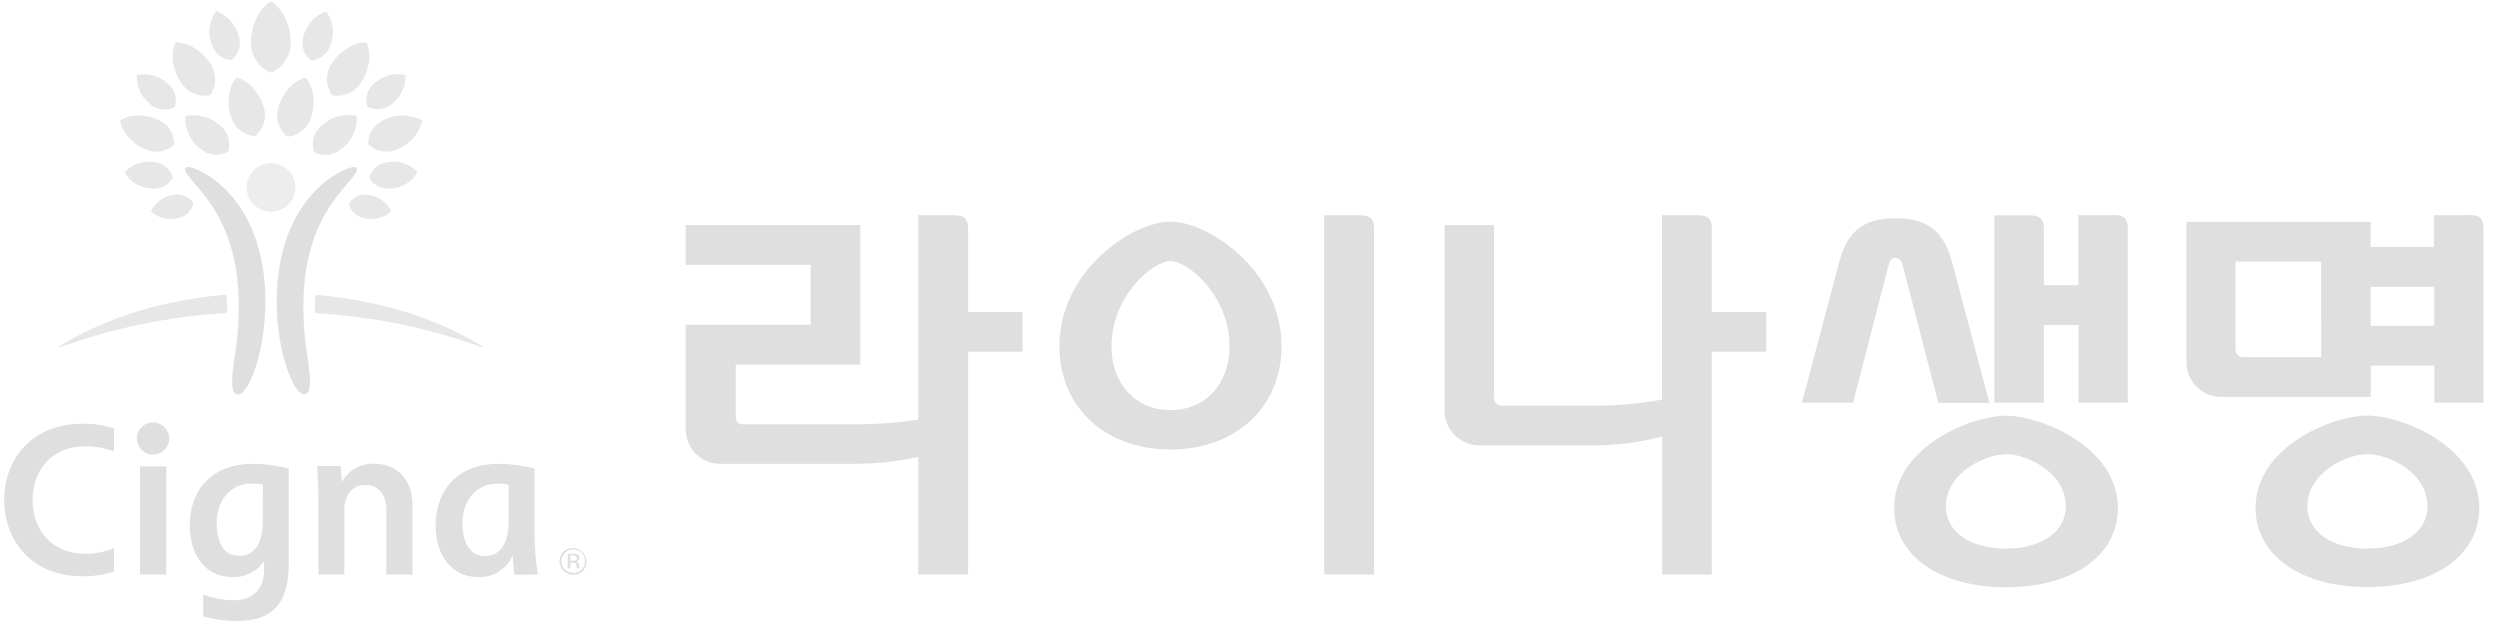
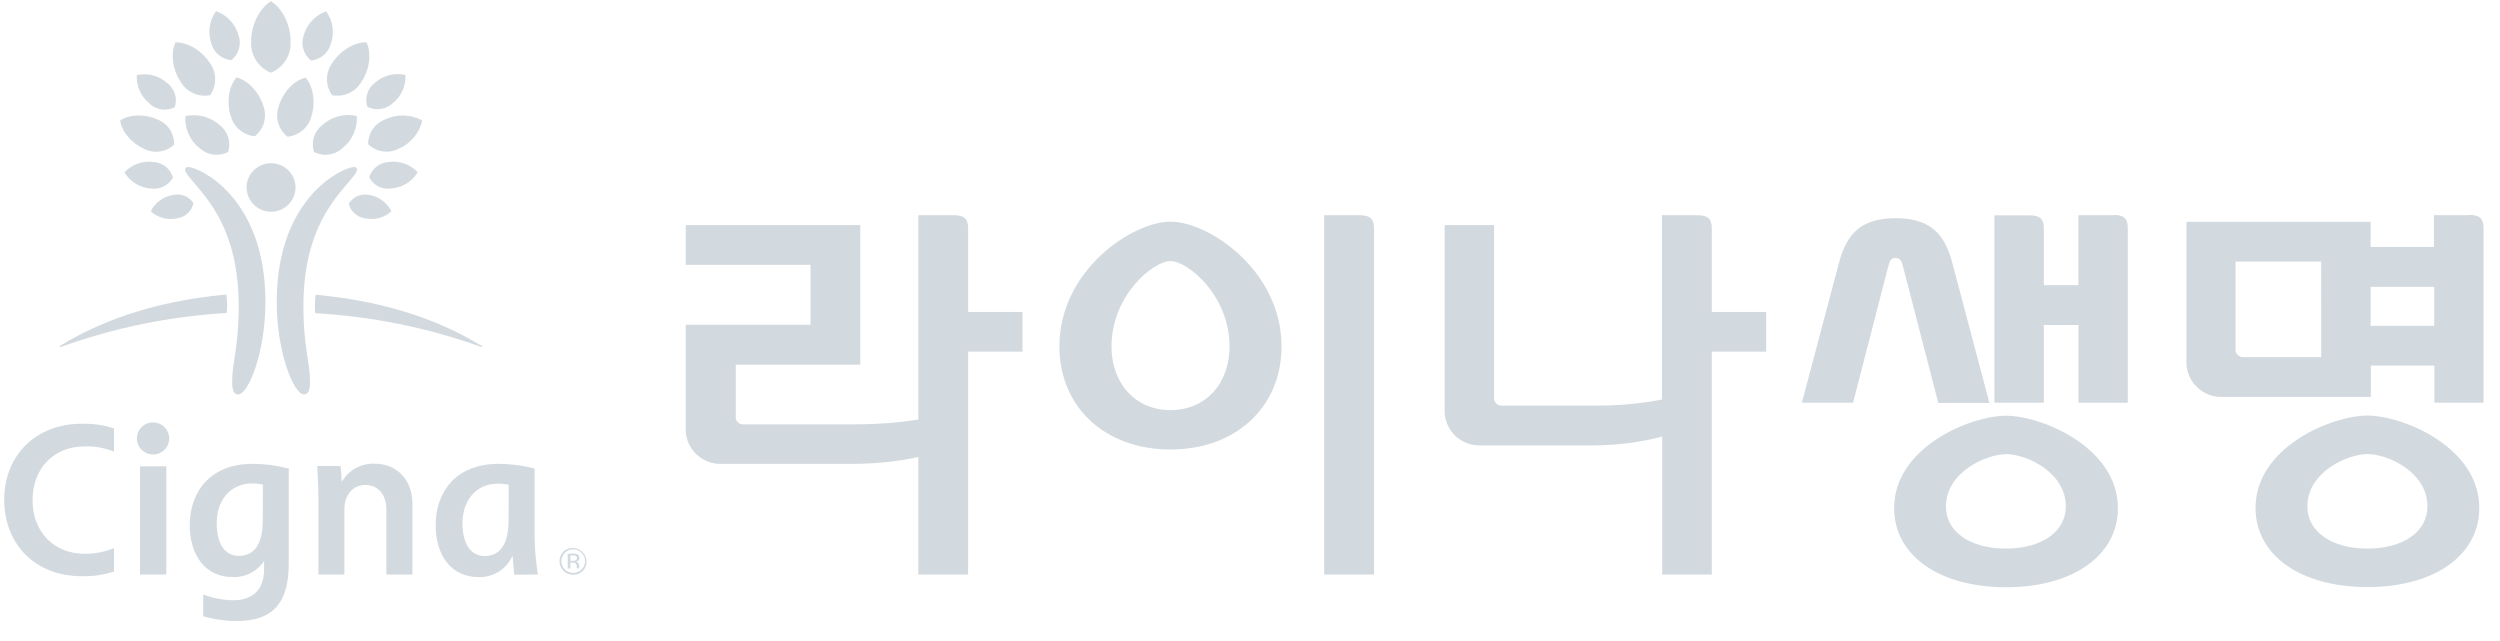
<svg xmlns="http://www.w3.org/2000/svg" width="121" height="31" viewBox="0 0 121 31" fill="none">
-   <g style="mix-blend-mode:luminosity" opacity="0.2">
-     <path d="M9.104 8.083C9.603 8.083 12.847 9.506 12.847 14.615C12.847 17.055 12.021 19.09 11.531 19.09C11.315 19.09 11.234 18.878 11.234 18.467C11.234 17.553 11.554 16.762 11.554 14.834C11.554 11.108 10.01 9.605 9.318 8.759C9.113 8.508 8.961 8.346 8.961 8.197C8.961 8.138 9.003 8.083 9.104 8.083ZM17.28 8.197C17.28 8.346 17.126 8.508 16.921 8.759C16.231 9.605 14.685 11.108 14.685 14.834C14.685 16.762 15.005 17.562 15.005 18.467C15.005 18.878 14.924 19.09 14.708 19.09C14.22 19.09 13.392 17.055 13.392 14.615C13.392 9.506 16.638 8.083 17.137 8.083C17.236 8.083 17.28 8.138 17.28 8.197Z" fill="#007BC6" />
-     <path d="M11.936 9.106C11.942 9.338 12.017 9.562 12.152 9.752C12.286 9.941 12.474 10.087 12.691 10.171C12.909 10.255 13.146 10.273 13.374 10.223C13.602 10.174 13.81 10.058 13.973 9.891C14.135 9.725 14.243 9.514 14.286 9.286C14.328 9.059 14.301 8.823 14.209 8.61C14.117 8.397 13.964 8.216 13.769 8.089C13.573 7.963 13.345 7.896 13.111 7.897C12.954 7.9 12.798 7.933 12.653 7.994C12.508 8.056 12.377 8.146 12.267 8.258C12.157 8.37 12.07 8.503 12.012 8.648C11.954 8.794 11.925 8.949 11.927 9.106" fill="#F49C00" />
-     <path d="M6.966 7.198C6.348 6.92 5.883 6.362 5.816 5.828C6.276 5.528 7.003 5.505 7.622 5.782C7.867 5.877 8.076 6.045 8.22 6.263C8.364 6.481 8.435 6.739 8.425 7C8.235 7.179 7.993 7.296 7.734 7.333C7.474 7.37 7.209 7.325 6.976 7.205L6.966 7.198ZM8.74 3.956C8.342 3.349 8.248 2.586 8.496 2.047C9.085 2.047 9.757 2.435 10.155 3.043C10.32 3.27 10.411 3.542 10.414 3.823C10.417 4.103 10.332 4.377 10.171 4.608C9.894 4.661 9.607 4.627 9.351 4.51C9.094 4.393 8.881 4.2 8.74 3.956ZM9.66 7.175C9.428 6.991 9.244 6.753 9.124 6.483C9.004 6.212 8.951 5.917 8.97 5.622C9.261 5.556 9.563 5.561 9.851 5.635C10.139 5.71 10.405 5.852 10.627 6.049C10.824 6.197 10.969 6.403 11.043 6.637C11.118 6.871 11.117 7.122 11.041 7.356C10.82 7.472 10.568 7.515 10.32 7.481C10.072 7.447 9.842 7.337 9.66 7.166V7.175ZM11.165 5.611C10.953 4.925 11.073 4.18 11.45 3.744C12.007 3.893 12.532 4.448 12.745 5.115C12.841 5.373 12.854 5.654 12.78 5.919C12.707 6.184 12.553 6.419 12.338 6.593C12.063 6.57 11.802 6.461 11.591 6.283C11.381 6.105 11.232 5.866 11.165 5.599V5.611ZM8.579 10.566C8.354 10.617 8.119 10.613 7.896 10.554C7.672 10.496 7.466 10.384 7.295 10.23C7.396 10.023 7.545 9.843 7.731 9.705C7.916 9.568 8.132 9.477 8.361 9.44C8.547 9.392 8.744 9.404 8.924 9.474C9.104 9.543 9.257 9.667 9.361 9.828C9.325 10.017 9.23 10.189 9.09 10.321C8.95 10.453 8.771 10.538 8.579 10.564V10.566ZM7.284 9.124C7.025 9.104 6.776 9.023 6.556 8.886C6.336 8.75 6.152 8.563 6.021 8.341C6.197 8.151 6.417 8.006 6.662 7.919C6.907 7.832 7.169 7.805 7.427 7.84C7.643 7.853 7.85 7.931 8.019 8.066C8.189 8.2 8.312 8.383 8.372 8.59C8.269 8.78 8.109 8.933 7.914 9.028C7.719 9.123 7.498 9.155 7.284 9.12V9.124ZM7.236 5.007C7.03 4.844 6.867 4.635 6.76 4.396C6.653 4.158 6.604 3.897 6.619 3.637C6.877 3.577 7.146 3.581 7.402 3.647C7.658 3.713 7.895 3.84 8.091 4.016C8.268 4.149 8.398 4.333 8.464 4.542C8.53 4.752 8.528 4.977 8.46 5.186C8.263 5.288 8.04 5.326 7.821 5.296C7.601 5.267 7.397 5.169 7.236 5.019V5.007ZM10.226 2.097C10.136 1.838 10.11 1.561 10.15 1.29C10.19 1.019 10.295 0.761 10.457 0.539C10.715 0.63 10.948 0.781 11.136 0.98C11.324 1.179 11.462 1.419 11.538 1.681C11.618 1.896 11.628 2.13 11.568 2.351C11.507 2.571 11.378 2.768 11.2 2.912C10.97 2.893 10.752 2.803 10.577 2.655C10.402 2.506 10.278 2.307 10.222 2.085L10.226 2.097ZM2.892 16.771C2.892 16.785 2.892 16.796 2.922 16.796C2.951 16.791 2.98 16.782 3.007 16.771C5.569 15.853 8.251 15.308 10.97 15.151C10.984 15.046 10.992 14.941 10.995 14.836C10.994 14.642 10.981 14.448 10.958 14.255C7.24 14.591 4.675 15.663 2.989 16.691C2.92 16.732 2.89 16.743 2.89 16.771H2.892ZM17.821 6.993C17.813 6.732 17.887 6.476 18.032 6.26C18.178 6.043 18.388 5.877 18.633 5.784C18.916 5.648 19.227 5.581 19.541 5.589C19.855 5.597 20.163 5.679 20.439 5.83C20.371 6.133 20.231 6.415 20.031 6.654C19.831 6.892 19.576 7.08 19.288 7.201C19.055 7.321 18.79 7.365 18.529 7.328C18.269 7.292 18.027 7.175 17.837 6.995L17.821 6.993ZM16.068 4.598C15.908 4.369 15.823 4.097 15.826 3.818C15.829 3.539 15.919 3.268 16.084 3.043C16.482 2.435 17.151 2.04 17.742 2.047C17.988 2.579 17.896 3.349 17.498 3.956C17.358 4.199 17.145 4.393 16.888 4.51C16.631 4.626 16.345 4.661 16.068 4.608V4.598ZM15.198 7.356C15.121 7.121 15.119 6.868 15.194 6.632C15.268 6.397 15.414 6.19 15.612 6.04C15.834 5.842 16.101 5.7 16.389 5.626C16.678 5.552 16.98 5.547 17.271 5.613C17.29 5.908 17.237 6.203 17.116 6.473C16.996 6.744 16.813 6.981 16.581 7.166C16.399 7.337 16.169 7.447 15.921 7.481C15.674 7.515 15.421 7.472 15.2 7.356H15.198ZM13.9 6.604C13.686 6.431 13.532 6.195 13.46 5.93C13.387 5.665 13.399 5.384 13.495 5.126C13.705 4.441 14.232 3.893 14.791 3.755C15.166 4.192 15.285 4.943 15.074 5.622C15.007 5.889 14.858 6.128 14.648 6.306C14.438 6.484 14.176 6.593 13.9 6.616V6.604ZM16.891 9.842C16.993 9.681 17.144 9.555 17.321 9.483C17.498 9.411 17.694 9.396 17.88 9.44C18.108 9.476 18.324 9.567 18.509 9.704C18.694 9.842 18.843 10.021 18.943 10.228C18.772 10.382 18.567 10.494 18.343 10.552C18.119 10.611 17.885 10.614 17.66 10.564C17.468 10.538 17.289 10.453 17.149 10.321C17.008 10.189 16.913 10.017 16.877 9.828L16.891 9.842ZM17.867 8.594C17.926 8.386 18.05 8.202 18.22 8.067C18.389 7.932 18.597 7.853 18.814 7.84C19.071 7.805 19.333 7.831 19.577 7.917C19.822 8.004 20.041 8.147 20.218 8.336C20.086 8.558 19.902 8.746 19.682 8.882C19.462 9.019 19.211 9.1 18.953 9.12C18.738 9.155 18.518 9.123 18.324 9.028C18.129 8.933 17.969 8.78 17.867 8.59V8.594ZM17.779 5.176C17.71 4.968 17.709 4.743 17.775 4.533C17.841 4.323 17.971 4.139 18.147 4.007C18.344 3.83 18.581 3.704 18.838 3.638C19.095 3.572 19.363 3.568 19.622 3.627C19.637 3.888 19.588 4.149 19.481 4.388C19.373 4.626 19.209 4.836 19.003 4.998C18.842 5.149 18.637 5.246 18.418 5.276C18.199 5.306 17.975 5.267 17.779 5.165V5.176ZM15.044 2.922C14.865 2.777 14.736 2.581 14.676 2.36C14.615 2.139 14.626 1.905 14.706 1.69C14.781 1.428 14.919 1.188 15.106 0.99C15.294 0.791 15.526 0.64 15.785 0.548C15.947 0.77 16.052 1.028 16.092 1.299C16.132 1.57 16.105 1.847 16.015 2.106C15.959 2.328 15.834 2.526 15.659 2.675C15.484 2.823 15.266 2.913 15.037 2.933L15.044 2.922ZM23.241 16.702C21.557 15.674 18.992 14.603 15.276 14.265C15.25 14.457 15.237 14.651 15.237 14.845C15.237 14.966 15.258 15.128 15.26 15.16C17.982 15.313 20.668 15.855 23.234 16.771C23.261 16.782 23.29 16.791 23.319 16.796C23.34 16.796 23.349 16.796 23.349 16.771C23.349 16.746 23.319 16.732 23.25 16.691L23.241 16.702ZM13.111 3.518C12.815 3.398 12.563 3.19 12.392 2.921C12.22 2.653 12.137 2.339 12.154 2.021C12.154 1.201 12.545 0.422 13.111 0.057C13.677 0.411 14.066 1.199 14.066 2.021C14.083 2.338 14 2.653 13.829 2.921C13.658 3.189 13.407 3.397 13.111 3.518Z" fill="#4AB134" />
-     <path d="M6.626 21.206C6.623 21.36 6.666 21.512 6.75 21.642C6.834 21.772 6.955 21.874 7.098 21.935C7.241 21.997 7.399 22.014 7.551 21.986C7.704 21.957 7.845 21.884 7.956 21.776C8.067 21.668 8.143 21.529 8.174 21.378C8.205 21.227 8.191 21.07 8.132 20.927C8.072 20.784 7.972 20.662 7.843 20.576C7.713 20.491 7.561 20.445 7.406 20.445C7.304 20.444 7.204 20.463 7.109 20.501C7.015 20.539 6.93 20.595 6.857 20.665C6.785 20.736 6.727 20.82 6.687 20.913C6.648 21.006 6.627 21.105 6.626 21.206ZM12.716 25.204C12.716 26.404 12.255 26.904 11.565 26.904C10.875 26.904 10.489 26.324 10.489 25.305C10.489 24.286 11.089 23.402 12.2 23.402C12.376 23.4 12.551 23.418 12.723 23.456L12.716 25.204ZM12.782 27.174V27.564C12.782 28.633 12.12 29.052 11.294 29.052C10.794 29.046 10.3 28.951 9.835 28.77V29.828C10.358 29.98 10.901 30.058 11.446 30.057C12.969 30.057 13.976 29.431 13.976 27.29V22.677C13.41 22.53 12.827 22.453 12.242 22.449C10.104 22.449 9.184 23.872 9.184 25.419C9.184 26.833 9.902 27.932 11.275 27.932C11.566 27.941 11.854 27.877 12.113 27.747C12.372 27.617 12.594 27.424 12.759 27.187L12.782 27.174ZM5.519 26.527C5.067 26.714 4.581 26.808 4.091 26.803C2.644 26.803 1.576 25.773 1.576 24.206C1.576 22.639 2.634 21.606 4.091 21.606C4.58 21.591 5.066 21.677 5.519 21.86V20.738C5.018 20.572 4.49 20.495 3.962 20.509C1.714 20.509 0.203 22.051 0.203 24.199C0.203 26.23 1.595 27.889 3.962 27.889C4.49 27.903 5.018 27.826 5.519 27.66V26.527ZM24.614 25.211C24.614 26.41 24.142 26.911 23.464 26.911C22.785 26.911 22.385 26.331 22.385 25.312C22.385 24.293 22.988 23.409 24.096 23.409C24.273 23.407 24.449 23.425 24.621 23.463L24.614 25.211ZM26.034 27.809C25.944 27.236 25.891 26.658 25.875 26.079V22.677C25.309 22.53 24.727 22.453 24.142 22.449C22.003 22.449 21.085 23.872 21.085 25.419C21.085 26.833 21.8 27.932 23.174 27.932C23.51 27.941 23.842 27.852 24.128 27.676C24.414 27.5 24.642 27.245 24.784 26.943H24.819C24.819 27.107 24.876 27.66 24.89 27.816L26.034 27.809ZM8.05 22.572H6.775V27.809H8.05V22.572ZM15.412 27.809V24.188C15.412 23.701 15.368 22.769 15.354 22.556H16.488L16.541 23.294H16.562C16.719 23.028 16.945 22.808 17.216 22.658C17.488 22.508 17.795 22.432 18.106 22.44C19.3 22.44 19.962 23.31 19.962 24.395V27.809H18.699V24.645C18.699 23.975 18.327 23.473 17.683 23.473C17.038 23.473 16.668 24.005 16.668 24.645V27.809H15.412Z" fill="#007BC6" />
-     <path d="M27.869 26.907C27.82 26.885 27.767 26.876 27.713 26.88H27.605V27.142H27.722C27.763 27.144 27.805 27.139 27.844 27.126C27.867 27.118 27.887 27.102 27.901 27.082C27.915 27.061 27.921 27.037 27.92 27.012C27.922 26.992 27.919 26.971 27.91 26.953C27.902 26.934 27.889 26.919 27.872 26.907H27.869ZM27.731 26.793C27.799 26.79 27.867 26.798 27.931 26.818C27.967 26.832 27.998 26.858 28.018 26.891C28.038 26.924 28.047 26.962 28.044 27.001C28.047 27.029 28.041 27.057 28.029 27.082C28.016 27.108 27.997 27.129 27.973 27.145C27.941 27.164 27.904 27.176 27.867 27.181C27.892 27.183 27.916 27.19 27.938 27.203C27.96 27.215 27.979 27.232 27.994 27.252C28.017 27.285 28.031 27.324 28.033 27.364V27.416C28.032 27.435 28.032 27.453 28.033 27.471C28.032 27.483 28.032 27.496 28.033 27.508H27.913V27.421C27.913 27.337 27.89 27.279 27.842 27.254C27.797 27.234 27.748 27.226 27.699 27.229H27.605V27.515H27.476V26.802L27.731 26.793ZM27.34 26.756C27.287 26.809 27.244 26.872 27.216 26.941C27.187 27.01 27.172 27.084 27.172 27.159C27.172 27.233 27.186 27.308 27.215 27.377C27.244 27.446 27.286 27.509 27.339 27.561C27.392 27.614 27.455 27.657 27.525 27.685C27.594 27.714 27.669 27.729 27.744 27.729C27.82 27.729 27.894 27.714 27.964 27.686C28.033 27.657 28.097 27.616 28.15 27.563C28.258 27.456 28.318 27.311 28.318 27.159C28.318 27.008 28.258 26.863 28.15 26.756C28.097 26.703 28.034 26.66 27.965 26.631C27.895 26.602 27.82 26.587 27.745 26.587C27.67 26.587 27.595 26.602 27.525 26.631C27.456 26.66 27.393 26.703 27.34 26.756ZM28.217 27.627C28.092 27.751 27.922 27.82 27.745 27.82C27.568 27.82 27.399 27.751 27.273 27.627C27.212 27.565 27.163 27.492 27.129 27.412C27.096 27.331 27.079 27.245 27.08 27.158C27.079 27.071 27.096 26.985 27.13 26.904C27.163 26.824 27.213 26.751 27.276 26.69C27.403 26.577 27.569 26.517 27.739 26.522C27.91 26.527 28.072 26.596 28.193 26.716C28.313 26.836 28.383 26.997 28.387 27.167C28.392 27.336 28.331 27.501 28.217 27.627Z" fill="#007BC6" />
-     <path d="M66.503 27.807V11.059C66.503 10.561 66.289 10.415 65.781 10.415H64.09V27.807H66.503Z" fill="#007BC6" />
-     <path d="M82.851 27.807V17.022H85.485V15.096H82.851V11.059C82.851 10.561 82.639 10.415 82.131 10.415H80.44V19.338C79.366 19.541 78.275 19.639 77.182 19.631H72.696C72.645 19.634 72.594 19.627 72.546 19.609C72.498 19.591 72.455 19.564 72.419 19.528C72.382 19.492 72.354 19.449 72.336 19.402C72.317 19.355 72.309 19.304 72.312 19.254V10.894H69.919V19.923C69.924 20.145 69.973 20.364 70.064 20.567C70.155 20.77 70.286 20.953 70.449 21.105C70.612 21.257 70.804 21.375 71.014 21.453C71.223 21.531 71.446 21.566 71.67 21.557H77.191C78.291 21.55 79.385 21.408 80.449 21.132V27.807H82.851Z" fill="#007BC6" />
-     <path d="M59.509 16.772C59.509 18.584 58.334 19.849 56.652 19.849C54.97 19.849 53.797 18.577 53.797 16.772C53.797 14.284 55.828 12.635 56.652 12.635C57.475 12.635 59.509 14.284 59.509 16.772ZM56.65 10.727C54.809 10.727 51.275 13.08 51.275 16.768C51.275 19.706 53.486 21.757 56.65 21.757C59.813 21.757 62.026 19.701 62.026 16.768C62.026 13.08 58.497 10.727 56.65 10.727Z" fill="#007BC6" />
-     <path d="M114.583 21.977C115.561 21.977 117.488 22.838 117.488 24.511C117.488 25.731 116.322 26.551 114.583 26.551C112.844 26.551 111.677 25.731 111.677 24.511C111.677 22.838 113.633 21.977 114.583 21.977ZM114.583 20.113C112.86 20.113 109.167 21.637 109.167 24.586C109.167 26.871 111.344 28.415 114.583 28.415C117.822 28.415 119.998 26.878 119.998 24.586C119.998 21.637 116.297 20.113 114.583 20.113Z" fill="#007BC6" />
-     <path d="M46.858 27.807V17.022H49.49V15.096H46.858V11.059C46.858 10.561 46.647 10.415 46.138 10.415H44.445V20.309C43.469 20.459 42.483 20.535 41.496 20.538H35.974C35.925 20.541 35.875 20.533 35.829 20.515C35.782 20.497 35.74 20.469 35.706 20.433C35.671 20.398 35.645 20.355 35.629 20.308C35.612 20.262 35.606 20.212 35.611 20.163V17.65H41.638V10.894H33.188V12.82H39.23V15.717H33.188V20.819C33.193 21.041 33.242 21.26 33.333 21.463C33.424 21.666 33.555 21.849 33.718 22.001C33.881 22.153 34.073 22.271 34.283 22.349C34.492 22.426 34.716 22.461 34.939 22.452H41.256C42.328 22.452 43.397 22.342 44.445 22.123V27.807H46.858Z" fill="#007BC6" />
-     <path d="M97.082 21.978C98.057 21.978 99.985 22.839 99.985 24.512C99.985 25.732 98.819 26.552 97.082 26.552C95.345 26.552 94.183 25.732 94.183 24.518C94.183 22.846 96.139 21.985 97.091 21.985L97.082 21.978ZM97.091 20.121C95.368 20.121 91.675 21.644 91.675 24.594C91.675 26.878 93.852 28.423 97.091 28.423C100.33 28.423 102.507 26.885 102.507 24.594C102.507 21.644 98.805 20.121 97.091 20.121Z" fill="#007BC6" />
-     <path d="M114.739 13.885H117.815V15.77H114.739V13.885ZM112.346 17.285H108.585C108.534 17.288 108.483 17.281 108.436 17.263C108.388 17.246 108.345 17.218 108.308 17.183C108.272 17.148 108.244 17.105 108.225 17.058C108.207 17.011 108.198 16.961 108.201 16.91V12.663H112.342L112.346 17.285ZM119.478 10.415H117.801V11.953H114.739V10.735H105.824V17.575C105.829 17.797 105.878 18.016 105.969 18.219C106.06 18.422 106.191 18.605 106.354 18.758C106.517 18.91 106.709 19.029 106.918 19.106C107.128 19.184 107.351 19.22 107.575 19.211H114.75V17.696H117.824V19.492H120.203V11.039C120.203 10.548 119.991 10.401 119.49 10.401" fill="#007BC6" />
-     <path d="M102.268 10.415H100.593V13.801H98.923V11.059C98.923 10.568 98.711 10.422 98.209 10.422H96.53V19.492H98.923V15.729H100.597V19.492H102.985V11.039C102.985 10.548 102.774 10.401 102.272 10.401" fill="#007BC6" />
-     <path d="M91.749 12.489C91.979 12.489 92.044 12.647 92.11 12.916L93.813 19.501H96.288L94.489 12.711C94.11 11.262 93.364 10.561 91.758 10.561H91.74C90.13 10.561 89.389 11.262 89.009 12.711L87.21 19.492H89.688L91.388 12.907C91.455 12.638 91.531 12.48 91.749 12.48" fill="#007BC6" />
-   </g>
+   <path d="M9.104 8.083C9.603 8.083 12.847 9.506 12.847 14.615C12.847 17.055 12.021 19.09 11.531 19.09C11.315 19.09 11.234 18.878 11.234 18.467C11.234 17.553 11.554 16.762 11.554 14.834C11.554 11.108 10.01 9.605 9.318 8.759C9.113 8.508 8.961 8.346 8.961 8.197C8.961 8.138 9.003 8.083 9.104 8.083V8.083ZM17.28 8.197C17.28 8.346 17.126 8.508 16.921 8.759C16.231 9.605 14.685 11.108 14.685 14.834C14.685 16.762 15.005 17.562 15.005 18.467C15.005 18.878 14.924 19.09 14.708 19.09C14.22 19.09 13.392 17.055 13.392 14.615C13.392 9.506 16.638 8.083 17.137 8.083C17.236 8.083 17.28 8.138 17.28 8.197" fill="#D3DADF" />
+   <path d="M11.936 9.106C11.942 9.338 12.017 9.562 12.152 9.752C12.286 9.941 12.474 10.087 12.691 10.171C12.909 10.255 13.146 10.273 13.374 10.223C13.602 10.174 13.81 10.058 13.973 9.891C14.135 9.725 14.243 9.514 14.286 9.286C14.328 9.059 14.301 8.823 14.209 8.61C14.117 8.397 13.964 8.216 13.769 8.089C13.573 7.963 13.345 7.896 13.111 7.897C12.954 7.9 12.798 7.933 12.653 7.994C12.508 8.056 12.377 8.146 12.267 8.258C12.157 8.37 12.07 8.503 12.012 8.648C11.954 8.794 11.925 8.949 11.927 9.106" fill="#D3DADF" />
+   <path d="M6.966 7.198C6.348 6.92 5.883 6.362 5.816 5.828C6.276 5.528 7.003 5.505 7.622 5.782C7.867 5.877 8.076 6.045 8.22 6.263C8.364 6.481 8.435 6.739 8.425 7C8.235 7.179 7.993 7.296 7.734 7.333C7.474 7.37 7.209 7.325 6.976 7.205L6.966 7.198ZM8.74 3.956C8.342 3.349 8.248 2.586 8.496 2.047C9.085 2.047 9.757 2.435 10.155 3.043C10.32 3.27 10.411 3.542 10.414 3.823C10.417 4.103 10.332 4.377 10.171 4.608C9.894 4.661 9.607 4.627 9.351 4.51C9.094 4.393 8.881 4.2 8.74 3.956V3.956ZM9.66 7.175C9.428 6.991 9.244 6.753 9.124 6.483C9.004 6.212 8.951 5.917 8.97 5.622C9.261 5.556 9.563 5.561 9.851 5.635C10.139 5.71 10.405 5.852 10.627 6.049C10.824 6.197 10.969 6.403 11.043 6.637C11.118 6.871 11.117 7.122 11.041 7.356C10.82 7.472 10.568 7.515 10.32 7.481C10.072 7.447 9.842 7.337 9.66 7.166V7.175ZM11.165 5.611C10.953 4.925 11.073 4.18 11.45 3.744C12.007 3.893 12.532 4.448 12.745 5.115C12.841 5.373 12.854 5.654 12.78 5.919C12.707 6.184 12.553 6.419 12.338 6.593C12.063 6.57 11.802 6.461 11.591 6.283C11.381 6.105 11.232 5.866 11.165 5.599V5.611ZM8.579 10.566C8.354 10.617 8.119 10.613 7.896 10.554C7.672 10.496 7.466 10.384 7.295 10.23C7.396 10.023 7.545 9.843 7.731 9.705C7.916 9.568 8.132 9.477 8.361 9.44C8.547 9.392 8.744 9.404 8.924 9.474C9.104 9.543 9.257 9.667 9.361 9.828C9.325 10.017 9.23 10.189 9.09 10.321C8.95 10.453 8.771 10.538 8.579 10.564V10.566ZM7.284 9.124C7.025 9.104 6.776 9.023 6.556 8.886C6.336 8.75 6.152 8.563 6.021 8.341C6.197 8.151 6.417 8.006 6.662 7.919C6.907 7.832 7.169 7.805 7.427 7.84C7.643 7.853 7.85 7.931 8.019 8.066C8.189 8.2 8.312 8.383 8.372 8.59C8.269 8.78 8.109 8.933 7.914 9.028C7.719 9.123 7.498 9.155 7.284 9.12V9.124ZM7.236 5.007C7.03 4.844 6.867 4.635 6.76 4.396C6.653 4.158 6.604 3.897 6.619 3.637C6.877 3.577 7.146 3.581 7.402 3.647C7.658 3.713 7.895 3.84 8.091 4.016C8.268 4.149 8.398 4.333 8.464 4.542C8.53 4.752 8.528 4.977 8.46 5.186C8.263 5.288 8.04 5.326 7.821 5.296C7.601 5.267 7.397 5.169 7.236 5.019V5.007ZM10.226 2.097C10.136 1.838 10.11 1.561 10.15 1.29C10.19 1.019 10.295 0.761 10.457 0.539C10.715 0.63 10.948 0.781 11.136 0.98C11.324 1.179 11.462 1.419 11.538 1.681C11.618 1.896 11.628 2.13 11.568 2.351C11.507 2.571 11.378 2.768 11.2 2.912C10.97 2.893 10.752 2.803 10.577 2.655C10.402 2.506 10.278 2.307 10.222 2.085L10.226 2.097ZM2.892 16.771C2.892 16.785 2.892 16.796 2.922 16.796C2.951 16.791 2.98 16.782 3.007 16.771C5.569 15.853 8.251 15.308 10.97 15.151C10.984 15.046 10.992 14.941 10.995 14.836C10.994 14.642 10.981 14.448 10.958 14.255C7.24 14.591 4.675 15.663 2.989 16.691C2.92 16.732 2.89 16.743 2.89 16.771H2.892ZM17.821 6.993C17.813 6.732 17.887 6.476 18.032 6.26C18.178 6.043 18.388 5.877 18.633 5.784C18.916 5.648 19.227 5.581 19.541 5.589C19.855 5.597 20.163 5.679 20.439 5.83C20.371 6.133 20.231 6.415 20.031 6.654C19.831 6.892 19.576 7.08 19.288 7.201C19.055 7.321 18.79 7.365 18.529 7.328C18.269 7.292 18.027 7.175 17.837 6.995L17.821 6.993ZM16.068 4.598C15.908 4.369 15.823 4.097 15.826 3.818C15.829 3.539 15.919 3.268 16.084 3.043C16.482 2.435 17.151 2.04 17.742 2.047C17.988 2.579 17.896 3.349 17.498 3.956C17.358 4.199 17.145 4.393 16.888 4.51C16.631 4.626 16.345 4.661 16.068 4.608V4.598ZM15.198 7.356C15.121 7.121 15.119 6.868 15.194 6.632C15.268 6.397 15.414 6.19 15.612 6.04C15.834 5.842 16.101 5.7 16.389 5.626C16.678 5.552 16.98 5.547 17.271 5.613C17.29 5.908 17.237 6.203 17.116 6.473C16.996 6.744 16.813 6.981 16.581 7.166C16.399 7.337 16.169 7.447 15.921 7.481C15.674 7.515 15.421 7.472 15.2 7.356H15.198ZM13.9 6.604C13.686 6.431 13.532 6.195 13.46 5.93C13.387 5.665 13.399 5.384 13.495 5.126C13.705 4.441 14.232 3.893 14.791 3.755C15.166 4.192 15.285 4.943 15.074 5.622C15.007 5.889 14.858 6.128 14.648 6.306C14.438 6.484 14.176 6.593 13.9 6.616V6.604ZM16.891 9.842C16.993 9.681 17.144 9.555 17.321 9.483C17.498 9.411 17.694 9.396 17.88 9.44C18.108 9.476 18.324 9.567 18.509 9.704C18.694 9.842 18.843 10.021 18.943 10.228C18.772 10.382 18.567 10.494 18.343 10.552C18.119 10.611 17.885 10.614 17.66 10.564C17.468 10.538 17.289 10.453 17.149 10.321C17.008 10.189 16.913 10.017 16.877 9.828L16.891 9.842ZM17.867 8.594C17.926 8.386 18.05 8.202 18.22 8.067C18.389 7.932 18.597 7.853 18.814 7.84C19.071 7.805 19.333 7.831 19.577 7.917C19.822 8.004 20.041 8.147 20.218 8.336C20.086 8.558 19.902 8.746 19.682 8.882C19.462 9.019 19.211 9.1 18.953 9.12C18.738 9.155 18.518 9.123 18.324 9.028C18.129 8.933 17.969 8.78 17.867 8.59V8.594ZM17.779 5.176C17.71 4.968 17.709 4.743 17.775 4.533C17.841 4.323 17.971 4.139 18.147 4.007C18.344 3.83 18.581 3.704 18.838 3.638C19.095 3.572 19.363 3.568 19.622 3.627C19.637 3.888 19.588 4.149 19.481 4.388C19.373 4.626 19.209 4.836 19.003 4.998C18.842 5.149 18.637 5.246 18.418 5.276C18.199 5.306 17.975 5.267 17.779 5.165V5.176ZM15.044 2.922C14.865 2.777 14.736 2.581 14.676 2.36C14.615 2.139 14.626 1.905 14.706 1.69C14.781 1.428 14.919 1.188 15.106 0.99C15.294 0.791 15.526 0.64 15.785 0.548C15.947 0.77 16.052 1.028 16.092 1.299C16.132 1.57 16.105 1.847 16.015 2.106C15.959 2.328 15.834 2.526 15.659 2.675C15.484 2.823 15.266 2.913 15.037 2.933L15.044 2.922ZM23.241 16.702C21.557 15.674 18.992 14.603 15.276 14.265C15.25 14.457 15.237 14.651 15.237 14.845C15.237 14.966 15.258 15.128 15.26 15.16C17.982 15.313 20.668 15.855 23.234 16.771C23.261 16.782 23.29 16.791 23.319 16.796C23.34 16.796 23.349 16.796 23.349 16.771C23.349 16.746 23.319 16.732 23.25 16.691L23.241 16.702ZM13.111 3.518C12.815 3.398 12.563 3.19 12.392 2.921C12.22 2.653 12.137 2.339 12.154 2.021C12.154 1.201 12.545 0.422 13.111 0.057C13.677 0.411 14.066 1.199 14.066 2.021C14.083 2.338 14 2.653 13.829 2.921C13.658 3.189 13.407 3.397 13.111 3.518" fill="#D3DADF" />
+   <path d="M6.626 21.206C6.623 21.36 6.666 21.512 6.75 21.642C6.834 21.772 6.955 21.874 7.098 21.935C7.241 21.997 7.399 22.014 7.551 21.986C7.704 21.957 7.845 21.884 7.956 21.776C8.067 21.668 8.143 21.529 8.174 21.378C8.205 21.227 8.191 21.07 8.132 20.927C8.072 20.784 7.972 20.662 7.843 20.576C7.713 20.491 7.561 20.445 7.406 20.445C7.304 20.444 7.204 20.463 7.109 20.501C7.015 20.539 6.93 20.595 6.857 20.665C6.785 20.736 6.727 20.82 6.687 20.913C6.648 21.006 6.627 21.105 6.626 21.206V21.206ZM12.716 25.204C12.716 26.404 12.255 26.904 11.565 26.904C10.875 26.904 10.489 26.324 10.489 25.305C10.489 24.286 11.089 23.402 12.2 23.402C12.376 23.4 12.551 23.418 12.723 23.456L12.716 25.204ZM12.782 27.174V27.564C12.782 28.633 12.12 29.052 11.294 29.052C10.794 29.046 10.3 28.951 9.835 28.77V29.828C10.358 29.98 10.901 30.058 11.446 30.057C12.969 30.057 13.976 29.431 13.976 27.29V22.677C13.41 22.53 12.827 22.453 12.242 22.449C10.104 22.449 9.184 23.872 9.184 25.419C9.184 26.833 9.902 27.932 11.275 27.932C11.566 27.941 11.854 27.877 12.113 27.747C12.372 27.617 12.594 27.424 12.759 27.187L12.782 27.174ZM5.519 26.527C5.067 26.714 4.581 26.808 4.091 26.803C2.644 26.803 1.576 25.773 1.576 24.206C1.576 22.639 2.634 21.606 4.091 21.606C4.58 21.591 5.066 21.677 5.519 21.86V20.738C5.018 20.572 4.49 20.495 3.962 20.509C1.714 20.509 0.203 22.051 0.203 24.199C0.203 26.23 1.595 27.889 3.962 27.889C4.49 27.903 5.018 27.826 5.519 27.66V26.527ZM24.614 25.211C24.614 26.41 24.142 26.911 23.464 26.911C22.785 26.911 22.385 26.331 22.385 25.312C22.385 24.293 22.988 23.409 24.096 23.409C24.273 23.407 24.449 23.425 24.621 23.463L24.614 25.211ZM26.034 27.809C25.944 27.236 25.891 26.658 25.875 26.079V22.677C25.309 22.53 24.727 22.453 24.142 22.449C22.003 22.449 21.085 23.872 21.085 25.419C21.085 26.833 21.8 27.932 23.174 27.932C23.51 27.941 23.842 27.852 24.128 27.676C24.414 27.5 24.642 27.245 24.784 26.943H24.819C24.819 27.107 24.876 27.66 24.89 27.816L26.034 27.809ZM8.05 22.572H6.775V27.809H8.05V22.572ZM15.412 27.809V24.188C15.412 23.701 15.368 22.769 15.354 22.556H16.488L16.541 23.294H16.562C16.719 23.028 16.945 22.808 17.216 22.658C17.488 22.508 17.795 22.432 18.106 22.44C19.3 22.44 19.962 23.31 19.962 24.395V27.809H18.699V24.645C18.699 23.975 18.327 23.473 17.683 23.473C17.038 23.473 16.668 24.005 16.668 24.645V27.809H15.412Z" fill="#D3DADF" />
+   <path d="M27.869 26.907C27.82 26.885 27.767 26.876 27.713 26.88H27.605V27.142H27.722C27.763 27.144 27.805 27.139 27.844 27.126C27.867 27.118 27.887 27.102 27.901 27.082C27.915 27.061 27.921 27.037 27.92 27.012C27.922 26.992 27.919 26.971 27.91 26.953C27.902 26.934 27.889 26.919 27.872 26.907H27.869ZM27.731 26.793C27.799 26.79 27.867 26.798 27.931 26.818C27.967 26.832 27.998 26.858 28.018 26.891C28.038 26.924 28.047 26.962 28.044 27.001C28.047 27.029 28.041 27.057 28.029 27.082C28.016 27.108 27.997 27.129 27.973 27.145C27.941 27.164 27.904 27.176 27.867 27.181C27.892 27.183 27.916 27.19 27.938 27.203C27.96 27.215 27.979 27.232 27.994 27.252C28.017 27.285 28.031 27.324 28.033 27.364V27.416C28.032 27.435 28.032 27.453 28.033 27.471C28.032 27.483 28.032 27.496 28.033 27.508V27.508H27.913V27.421C27.913 27.337 27.89 27.279 27.842 27.254C27.797 27.234 27.748 27.226 27.699 27.229H27.605V27.515H27.476V26.802L27.731 26.793ZM27.34 26.756C27.287 26.809 27.244 26.872 27.216 26.941C27.187 27.01 27.172 27.084 27.172 27.159C27.172 27.233 27.186 27.308 27.215 27.377C27.244 27.446 27.286 27.509 27.339 27.561C27.392 27.614 27.455 27.657 27.525 27.685C27.594 27.714 27.669 27.729 27.744 27.729C27.82 27.729 27.894 27.714 27.964 27.686C28.033 27.657 28.097 27.616 28.15 27.563C28.258 27.456 28.318 27.311 28.318 27.159C28.318 27.008 28.258 26.863 28.15 26.756C28.097 26.703 28.034 26.66 27.965 26.631C27.895 26.602 27.82 26.587 27.745 26.587C27.67 26.587 27.595 26.602 27.525 26.631C27.456 26.66 27.393 26.703 27.34 26.756V26.756ZM28.217 27.627C28.092 27.751 27.922 27.82 27.745 27.82C27.568 27.82 27.399 27.751 27.273 27.627C27.212 27.565 27.163 27.492 27.129 27.412C27.096 27.331 27.079 27.245 27.08 27.158C27.079 27.071 27.096 26.985 27.13 26.904C27.163 26.824 27.213 26.751 27.276 26.69C27.403 26.577 27.569 26.517 27.739 26.522C27.91 26.527 28.072 26.596 28.193 26.716C28.313 26.836 28.383 26.997 28.387 27.167C28.392 27.336 28.331 27.501 28.217 27.627" fill="#D3DADF" />
+   <path d="M66.503 27.807V11.059C66.503 10.561 66.289 10.415 65.781 10.415H64.09V27.807H66.503Z" fill="#D3DADF" />
+   <path d="M82.851 27.807V17.022H85.485V15.096H82.851V11.059C82.851 10.561 82.639 10.415 82.131 10.415H80.44V19.338C79.366 19.541 78.275 19.639 77.182 19.631H72.696C72.645 19.634 72.594 19.627 72.546 19.609C72.498 19.591 72.455 19.564 72.419 19.528C72.382 19.492 72.354 19.449 72.336 19.402C72.317 19.355 72.309 19.304 72.312 19.254V10.894H69.919V19.923C69.924 20.145 69.973 20.364 70.064 20.567C70.155 20.77 70.286 20.953 70.449 21.105C70.612 21.257 70.804 21.375 71.014 21.453C71.223 21.531 71.446 21.566 71.67 21.557H77.191C78.291 21.55 79.385 21.408 80.449 21.132V27.807H82.851Z" fill="#D3DADF" />
+   <path d="M59.509 16.772C59.509 18.584 58.334 19.849 56.652 19.849C54.97 19.849 53.797 18.577 53.797 16.772C53.797 14.284 55.828 12.635 56.652 12.635C57.475 12.635 59.509 14.284 59.509 16.772ZM56.65 10.727C54.809 10.727 51.275 13.08 51.275 16.768C51.275 19.706 53.486 21.757 56.65 21.757C59.813 21.757 62.026 19.701 62.026 16.768C62.026 13.08 58.497 10.727 56.65 10.727Z" fill="#D3DADF" />
+   <path d="M114.583 21.977C115.561 21.977 117.488 22.838 117.488 24.511C117.488 25.731 116.322 26.551 114.583 26.551C112.844 26.551 111.677 25.731 111.677 24.511C111.677 22.838 113.633 21.977 114.583 21.977ZM114.583 20.113C112.86 20.113 109.167 21.637 109.167 24.586C109.167 26.871 111.344 28.415 114.583 28.415C117.822 28.415 119.998 26.878 119.998 24.586C119.998 21.637 116.297 20.113 114.583 20.113Z" fill="#D3DADF" />
+   <path d="M46.858 27.807V17.022H49.49V15.096H46.858V11.059C46.858 10.561 46.647 10.415 46.138 10.415H44.445V20.309C43.469 20.459 42.483 20.535 41.496 20.538H35.974C35.925 20.541 35.875 20.533 35.829 20.515C35.782 20.497 35.74 20.469 35.706 20.433C35.671 20.398 35.645 20.355 35.629 20.308C35.612 20.262 35.606 20.212 35.611 20.163V17.65H41.638V10.894H33.188V12.82H39.23V15.717H33.188V20.819C33.193 21.041 33.242 21.26 33.333 21.463C33.424 21.666 33.555 21.849 33.718 22.001C33.881 22.153 34.073 22.271 34.283 22.349C34.492 22.426 34.716 22.461 34.939 22.452H41.257C42.328 22.452 43.397 22.342 44.445 22.123V27.807H46.858V27.807Z" fill="#D3DADF" />
+   <path d="M97.082 21.978C98.057 21.978 99.985 22.839 99.985 24.512C99.985 25.732 98.819 26.552 97.082 26.552C95.345 26.552 94.183 25.732 94.183 24.518C94.183 22.846 96.139 21.985 97.091 21.985L97.082 21.978ZM97.091 20.121C95.368 20.121 91.675 21.644 91.675 24.594C91.675 26.878 93.852 28.423 97.091 28.423C100.33 28.423 102.507 26.885 102.507 24.594C102.507 21.644 98.805 20.121 97.091 20.121Z" fill="#D3DADF" />
+   <path d="M114.739 13.885H117.815V15.77H114.739V13.885ZM112.346 17.285H108.585C108.534 17.288 108.483 17.281 108.436 17.263C108.388 17.246 108.345 17.218 108.308 17.183C108.272 17.148 108.244 17.105 108.225 17.058C108.207 17.011 108.198 16.961 108.201 16.91V12.663H112.342L112.346 17.285ZM119.478 10.415H117.801V11.953H114.739V10.735H105.824V17.575C105.829 17.797 105.878 18.016 105.969 18.219C106.06 18.422 106.191 18.605 106.354 18.758C106.517 18.91 106.709 19.029 106.918 19.106C107.128 19.184 107.351 19.22 107.575 19.211H114.75V17.696H117.824V19.492H120.203V11.039C120.203 10.548 119.991 10.401 119.49 10.401" fill="#D3DADF" />
+   <path d="M102.268 10.415H100.593V13.801H98.923V11.059C98.923 10.568 98.711 10.422 98.209 10.422H96.53V19.492H98.923V15.729H100.597V19.492H102.985V11.039C102.985 10.548 102.774 10.401 102.272 10.401" fill="#D3DADF" />
+   <path d="M91.749 12.489C91.979 12.489 92.044 12.647 92.11 12.916L93.813 19.501H96.288L94.489 12.711C94.11 11.262 93.364 10.561 91.758 10.561H91.74C90.13 10.561 89.389 11.262 89.009 12.711L87.21 19.492H89.688L91.388 12.907C91.455 12.638 91.531 12.48 91.749 12.48" fill="#D3DADF" />
</svg>
